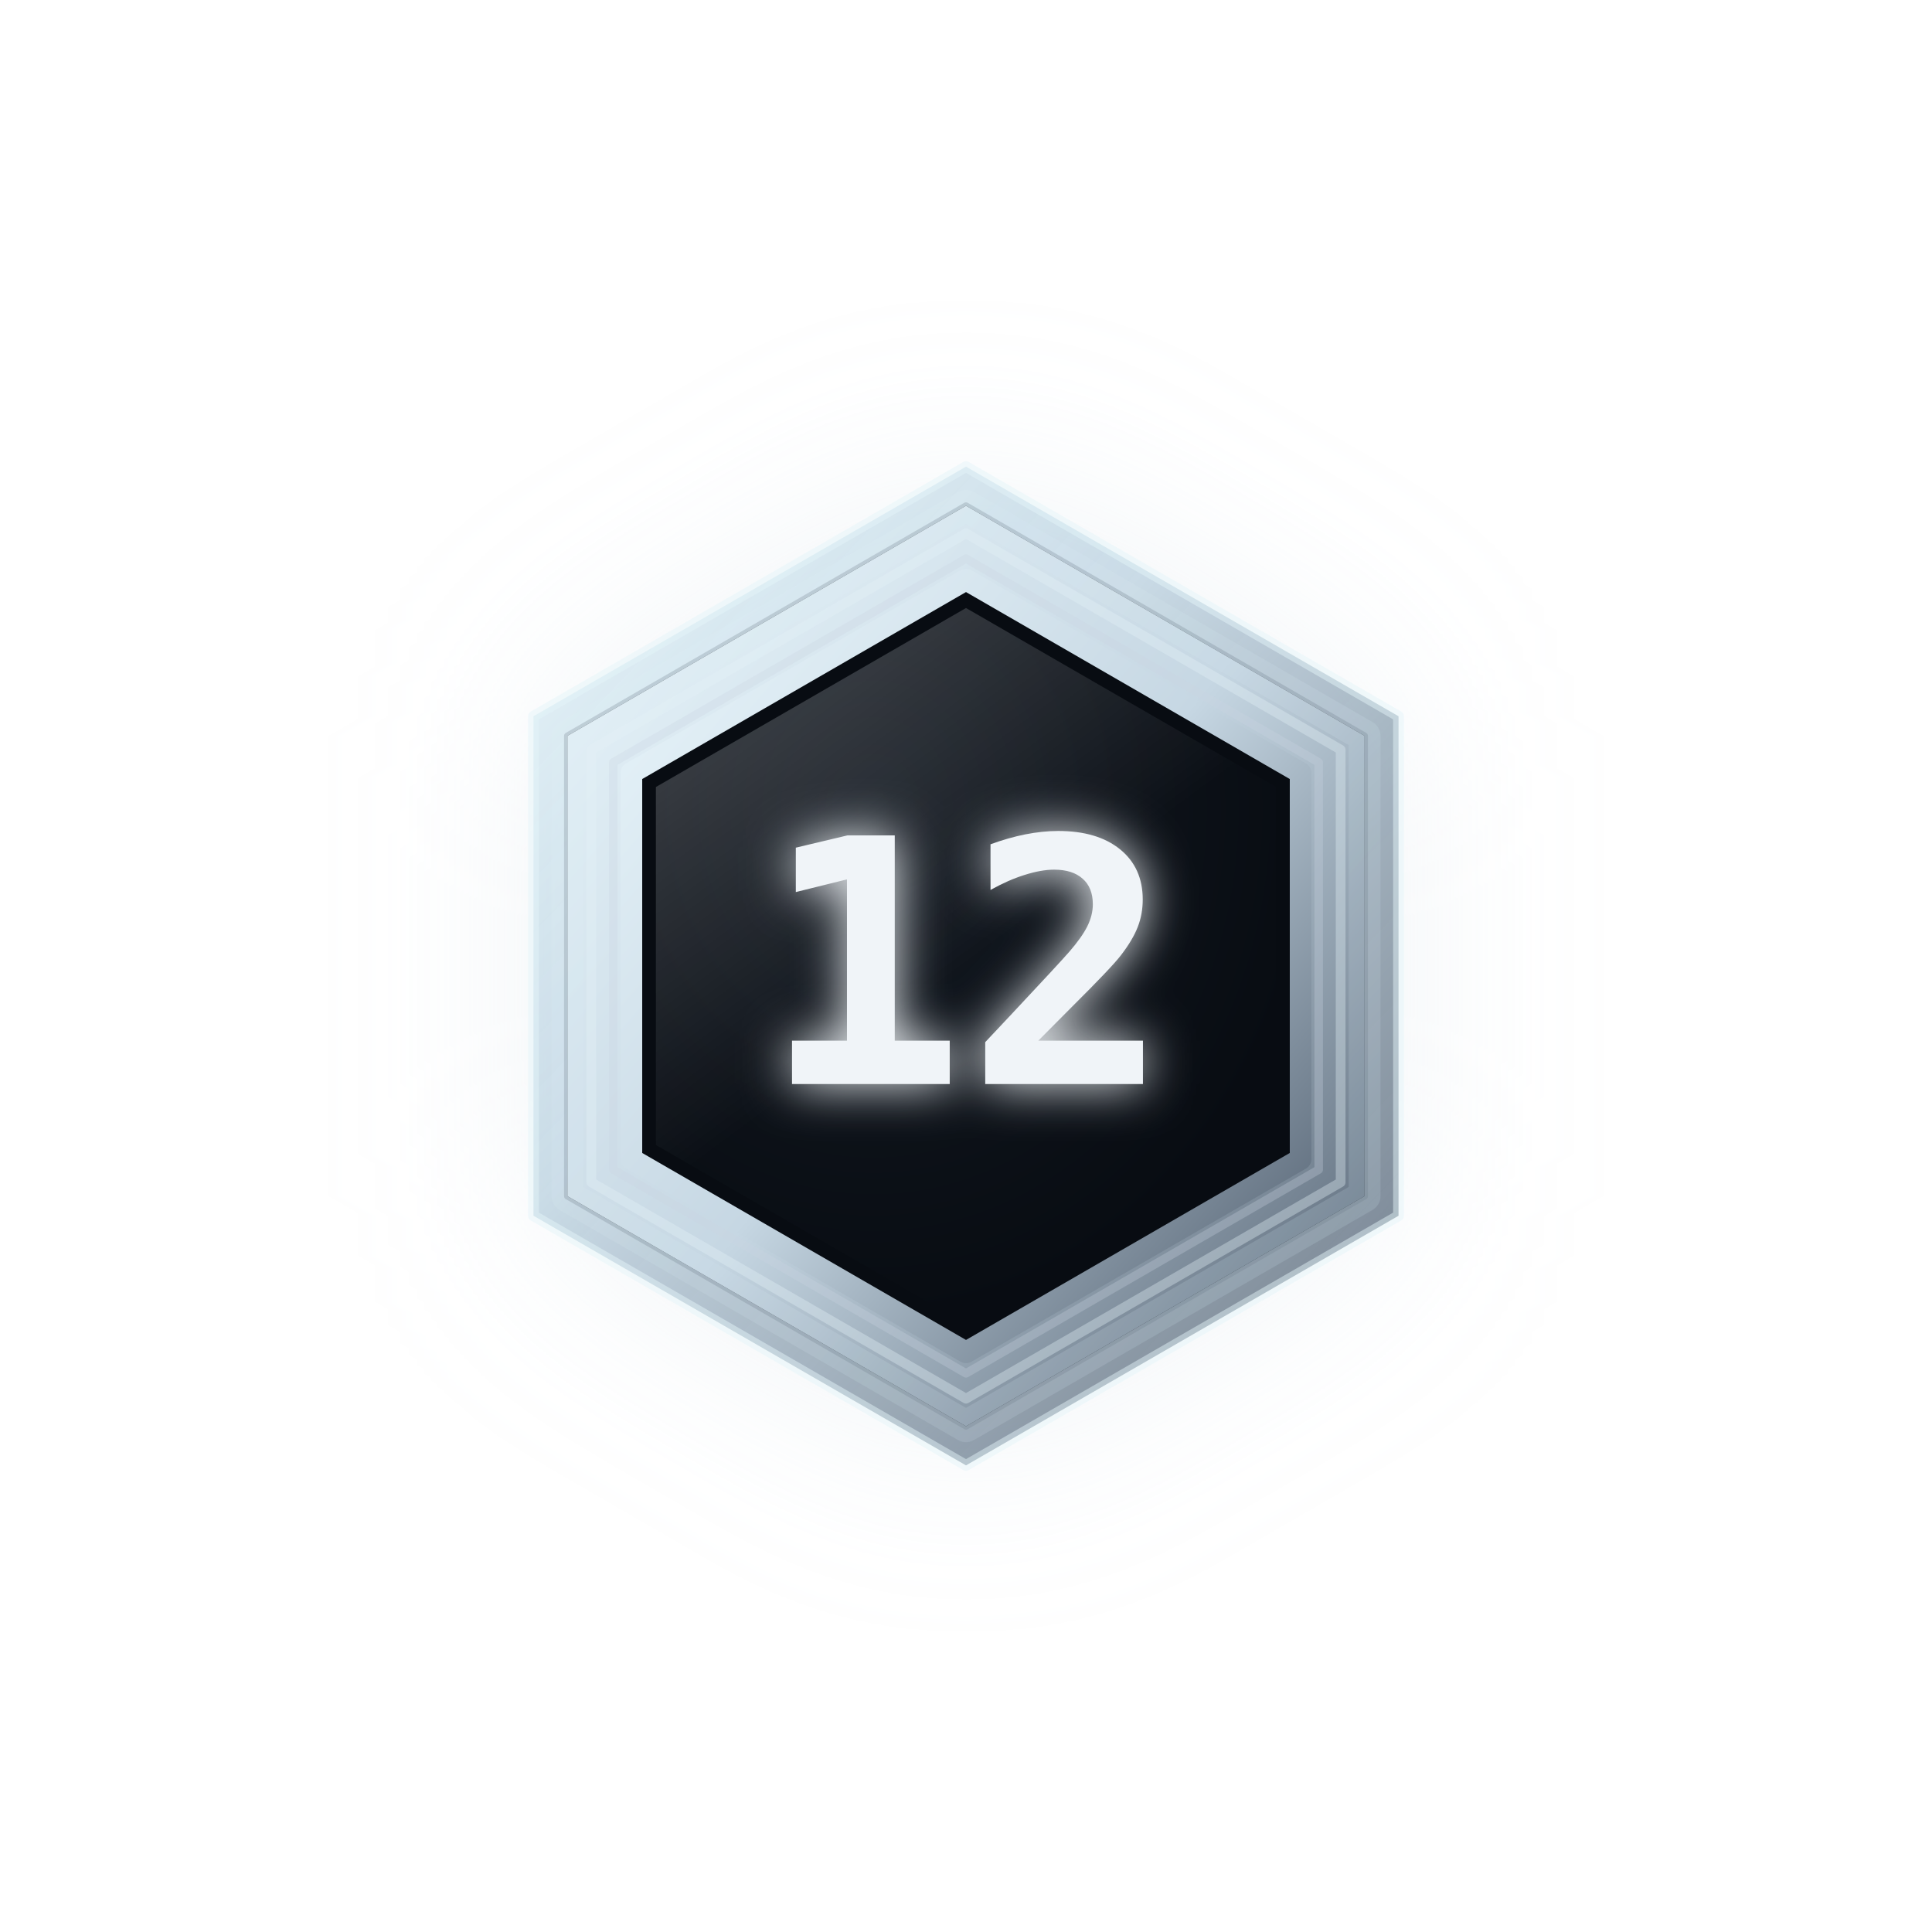
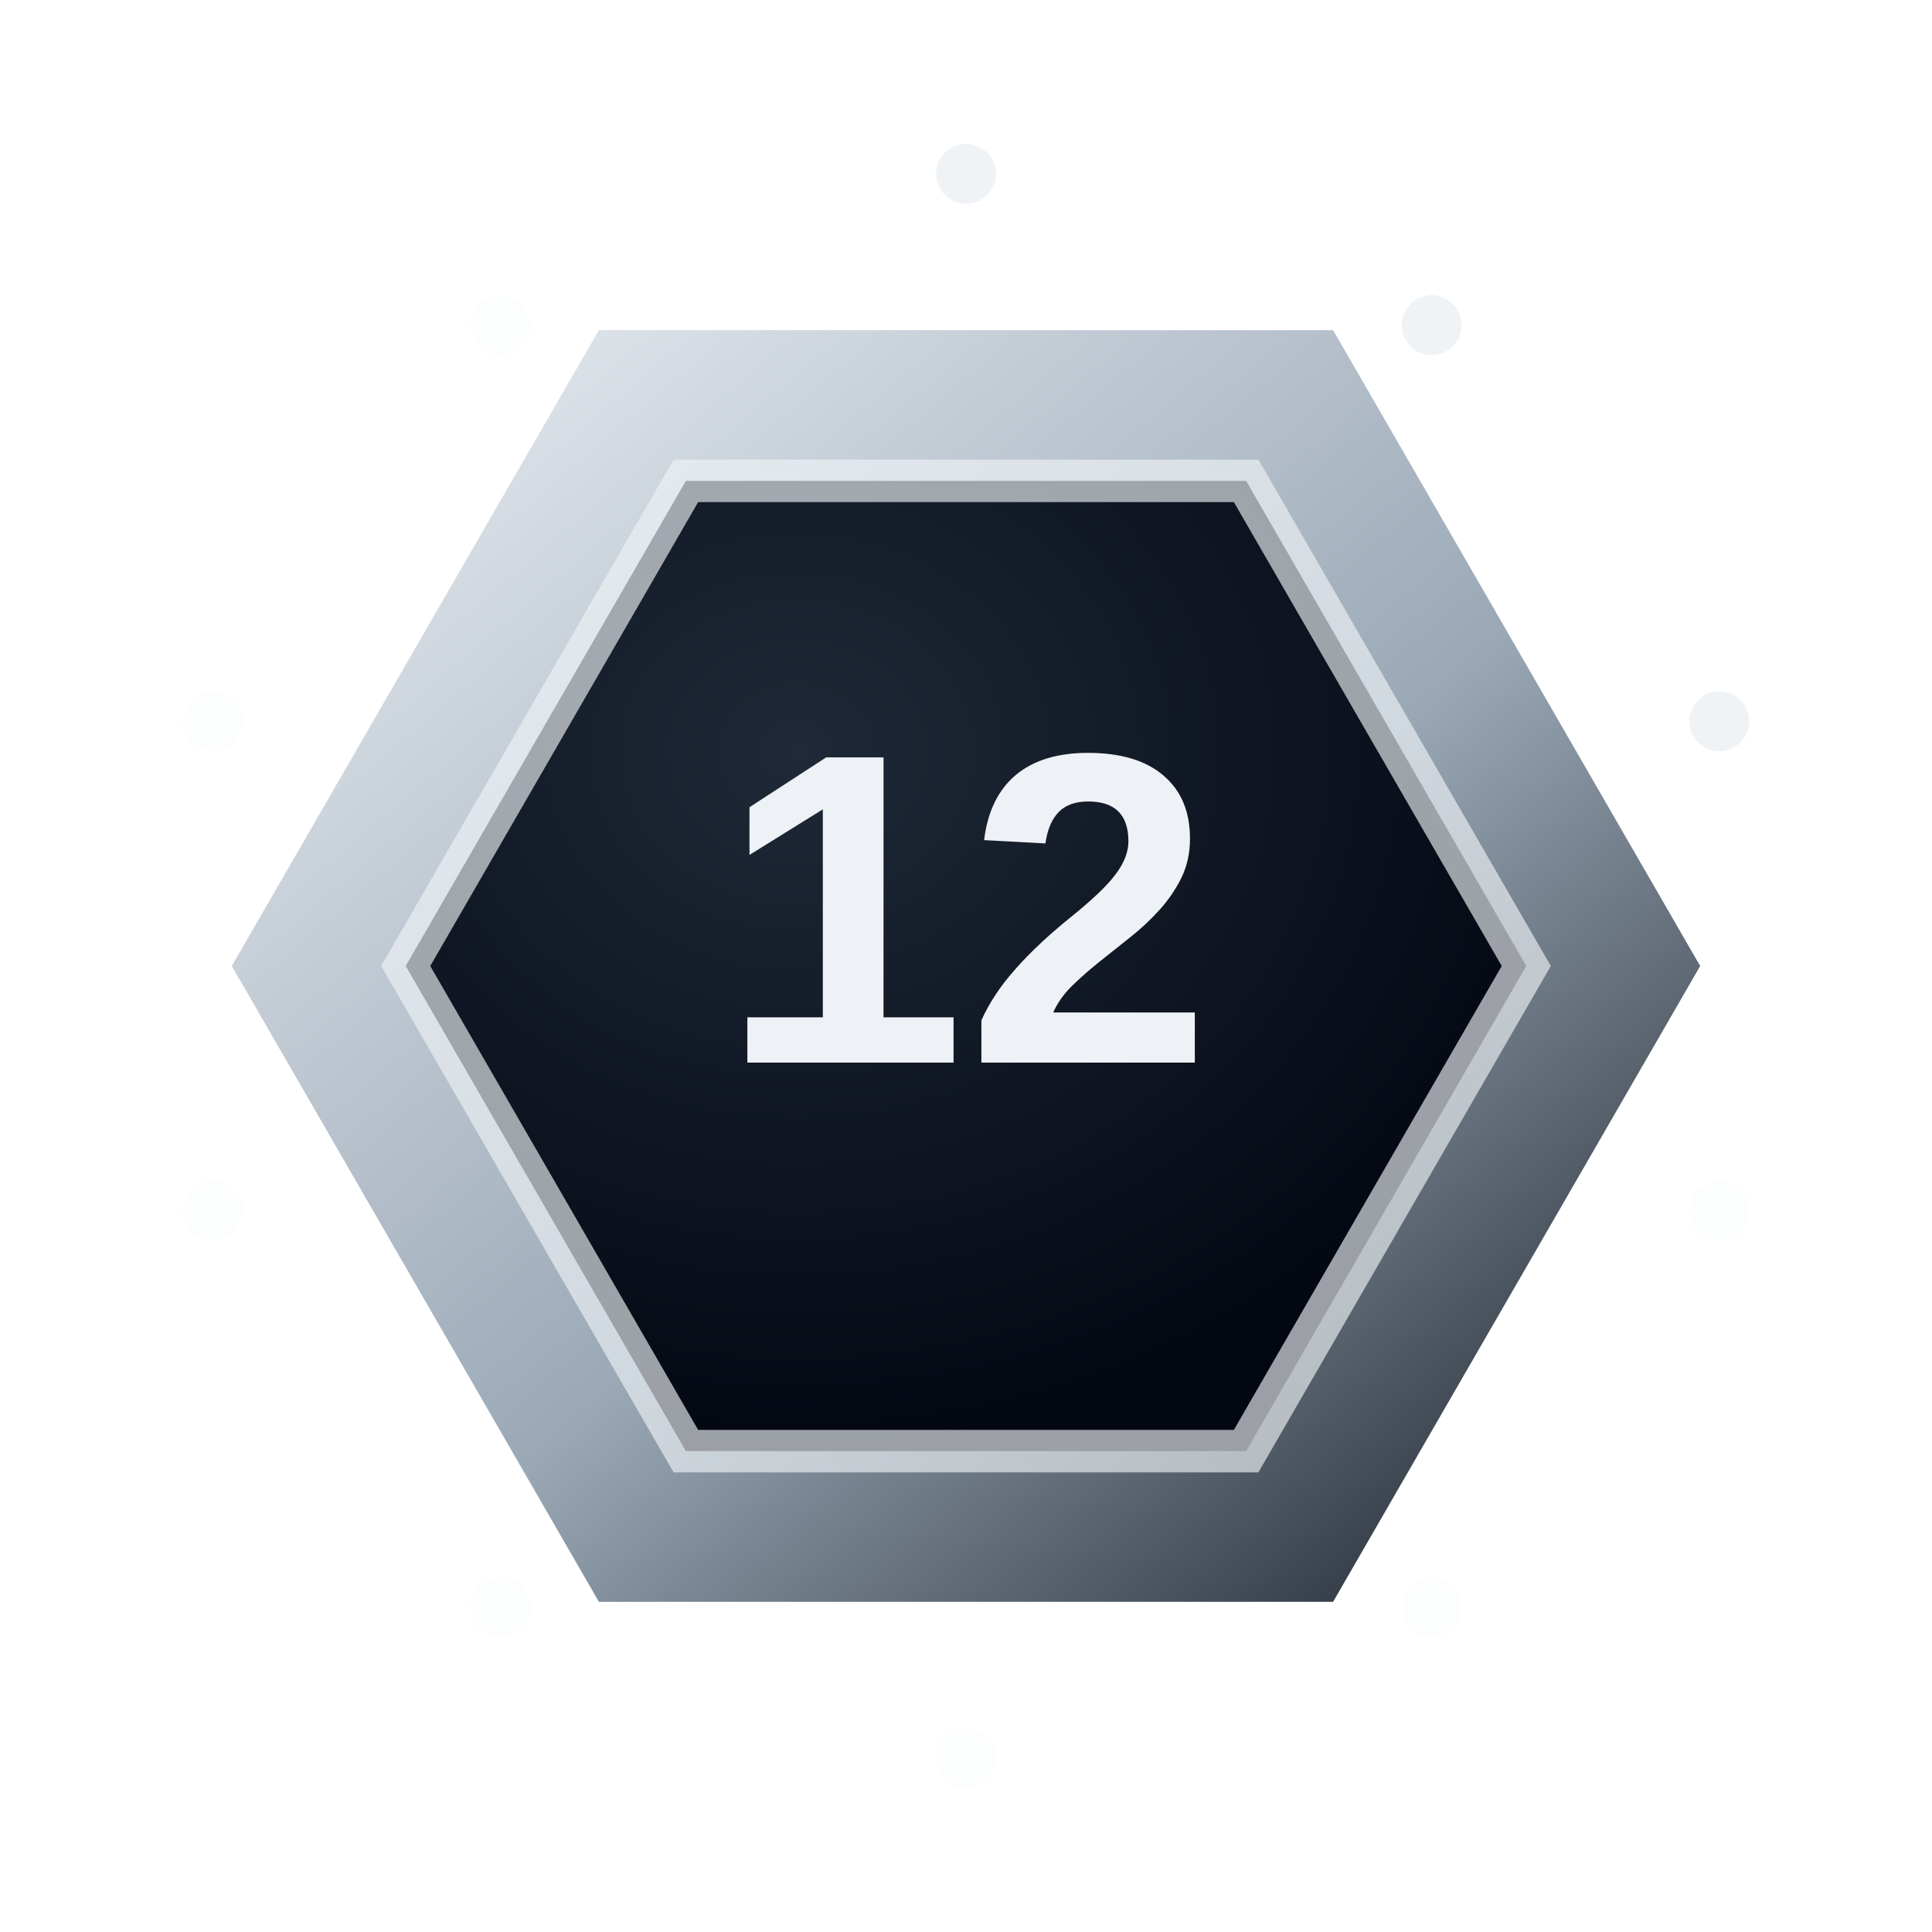
- <svg xmlns="http://www.w3.org/2000/svg" width="142.80" height="142.80" viewBox="-29.40 -29.40 142.80 142.80">
+ <svg xmlns="http://www.w3.org/2000/svg" width="100" height="100" viewBox="0 0 100 100">
  <defs>
-     <radialGradient id="bgd4sfl" cx="35%" cy="28%" r="72%">
-       <stop offset="0%" stop-color="#141a22" />
-       <stop offset="100%" stop-color="#080c12" />
+     <linearGradient id="g" x1="0" y1="0" x2="1" y2="1">
+       <stop offset="0%" stop-color="#eef2f6" />
+       <stop offset="55%" stop-color="#9aa8b6" />
+       <stop offset="100%" stop-color="#111820" />
+     </linearGradient>
+     <radialGradient id="bg" cx="35%" cy="28%" r="72%">
+       <stop offset="0%" stop-color="#1f2937" />
+       <stop offset="100%" stop-color="#030712" />
    </radialGradient>
-     <linearGradient id="rimd4sfl" x1="5%" y1="5%" x2="95%" y2="95%">
-       <stop offset="0%" stop-color="#e6f3f9" />
-       <stop offset="50%" stop-color="#c6d7e3" />
-       <stop offset="100%" stop-color="#5a6878" />
-     </linearGradient>
-     <linearGradient id="transRingd4sfl" x1="0%" y1="0%" x2="100%" y2="100%">
-       <stop offset="0%" stop-color="#e3f3f9" />
-       <stop offset="100%" stop-color="#c5d9e5" />
-     </linearGradient>
-     <linearGradient id="shd4sfl" x1="18%" y1="0%" x2="82%" y2="100%">
-       <stop offset="0%" stop-color="white" stop-opacity="0.2" />
-       <stop offset="50%" stop-color="white" stop-opacity="0" />
-     </linearGradient>
-     <filter id="gld4sfl" x="-40%" y="-40%" width="180%" height="180%">
-       <feGaussianBlur stdDeviation="1.8" result="b" />
-       <feMerge>
-         <feMergeNode in="b" />
-         <feMergeNode in="SourceGraphic" />
-       </feMerge>
-     </filter>
-     <filter id="halod4sfl" x="-150%" y="-150%" width="500%" height="500%">
-       <feGaussianBlur stdDeviation="8" result="b" />
-       <feMerge>
-         <feMergeNode in="b" />
-         <feMergeNode in="SourceGraphic" />
-       </feMerge>
-     </filter>
-     <linearGradient id="pgd4sfl_0" x1="5%" y1="0%" x2="95%" y2="100%">
-       <stop offset="0%" stop-color="#e4f3f9" stop-opacity="0.95" />
-       <stop offset="38%" stop-color="#c5d8e4" stop-opacity="0.9" />
-       <stop offset="100%" stop-color="#5a6878" stop-opacity="0.85" />
-     </linearGradient>
  </defs>
-   <path d="M71.46,24.99L71.46,59.01L42.00,76.02L12.54,59.01L12.54,24.99L42.00,7.98Z" fill="#c8d4e0" fill-opacity="0.35" filter="url(#halod4sfl)" />
-   <path d="M73.97,23.54L73.97,60.46L42.00,78.91L10.03,60.46L10.03,23.54L42.00,5.09Z" fill="url(#pgd4sfl_0)" />
-   <path d="M71.46,24.99L71.46,59.01L42.00,76.02L12.54,59.01L12.54,24.99L42.00,7.98Z" fill="#080c12" />
-   <path d="M73.97,23.54L73.97,60.46L42.00,78.91L10.03,60.46L10.03,23.54L42.00,5.09Z" fill="none" stroke="#e4f3f9" stroke-width="0.8" stroke-opacity="0.48" stroke-linejoin="round" />
-   <path d="M71.46,24.99L71.46,59.01L42.00,76.02L12.54,59.01L12.54,24.99L42.00,7.98Z" fill="none" stroke="#5a6878" stroke-width="0.5" stroke-opacity="0.28" stroke-linejoin="round" />
-   <path d="M71.46,24.99L71.46,59.01L42.00,76.02L12.54,59.01L12.54,24.99L42.00,7.98Z" fill="url(#rimd4sfl)" />
-   <path d="M66.73,27.72L66.73,56.28L42.00,70.56L17.27,56.28L17.27,27.72L42.00,13.44Z" fill="#080c12" />
-   <path d="M66.73,27.72L66.73,56.28L42.00,70.56L17.27,56.28L17.27,27.72L42.00,13.44Z" fill="none" stroke="url(#rimd4sfl)" stroke-width="1.596" stroke-linejoin="round" />
-   <path d="M64.92,28.77L64.92,55.23L42.00,68.46L19.08,55.23L19.08,28.77L42.00,15.54Z" fill="url(#bgd4sfl)" />
-   <path d="M64.92,28.77L64.92,55.23L42.00,68.46L19.08,55.23L19.08,28.77L42.00,15.54Z" fill="url(#shd4sfl)" />
-   <path d="M71.46,24.99L71.46,59.01L42.00,76.02L12.54,59.01L12.54,24.99L42.00,7.98Z" fill="none" stroke="url(#transRingd4sfl)" stroke-width="2.352" stroke-opacity="0.18" stroke-linejoin="round" />
-   <path d="M69.69,26.01L69.69,57.99L42.00,73.98L14.31,57.99L14.31,26.01L42.00,10.02Z" fill="none" stroke="#e5f3f9" stroke-width="0.72" stroke-opacity="0.36" stroke-linejoin="round" />
-   <path d="M68.07,26.95L68.07,57.05L42.00,72.11L15.93,57.05L15.93,26.95L42.00,11.89Z" fill="none" stroke="#c8d4e0" stroke-width="0.63" stroke-opacity="0.3" stroke-linejoin="round" />
-   <text x="42" y="42" text-anchor="middle" dominant-baseline="central" font-family="Orbitron,monospace" font-weight="900" font-size="25.2" fill="#f0f4f8" filter="url(#gld4sfl)">12</text>
+   <path d="M 69.00 17.09 L 88.00 50.00 L 69.00 82.91 L 31.00 82.91 L 12.00 50.00 L 31.00 17.09 Z" fill="#bcc8d6" opacity="0.28" />
+   <path d="M 69.00 17.09 L 88.00 50.00 L 69.00 82.91 L 31.00 82.91 L 12.00 50.00 L 31.00 17.09 Z" fill="url(#g)" />
+   <path d="M 64.50 24.89 L 79.00 50.00 L 64.50 75.11 L 35.50 75.11 L 21.00 50.00 L 35.50 24.89 Z" fill="url(#bg)" />
+   <path d="M 64.50 24.89 L 79.00 50.00 L 64.50 75.11 L 35.50 75.11 L 21.00 50.00 L 35.50 24.89 Z" fill="none" stroke="#eef2f6" stroke-width="2.2" opacity="0.65" />
+   <circle cx="50.00" cy="9.00" r="1.55" fill="#eef2f6" opacity="0.95" />
+   <circle cx="74.10" cy="16.83" r="1.55" fill="#eef2f6" opacity="0.95" />
+   <circle cx="88.99" cy="37.33" r="1.55" fill="#eef2f6" opacity="0.95" />
+   <circle cx="88.99" cy="62.67" r="1.55" fill="#eef2f6" opacity="0.18" />
+   <circle cx="74.10" cy="83.17" r="1.55" fill="#eef2f6" opacity="0.18" />
+   <circle cx="50.00" cy="91.00" r="1.55" fill="#eef2f6" opacity="0.18" />
+   <circle cx="25.90" cy="83.17" r="1.55" fill="#eef2f6" opacity="0.18" />
+   <circle cx="11.01" cy="62.67" r="1.55" fill="#eef2f6" opacity="0.18" />
+   <circle cx="11.01" cy="37.33" r="1.55" fill="#eef2f6" opacity="0.18" />
+   <circle cx="25.90" cy="16.83" r="1.55" fill="#eef2f6" opacity="0.18" />
+   <text x="50" y="55" text-anchor="middle" font-family="Arial, Helvetica, sans-serif" font-weight="700" font-size="22.96" fill="#eef2f6">12</text>
</svg>
